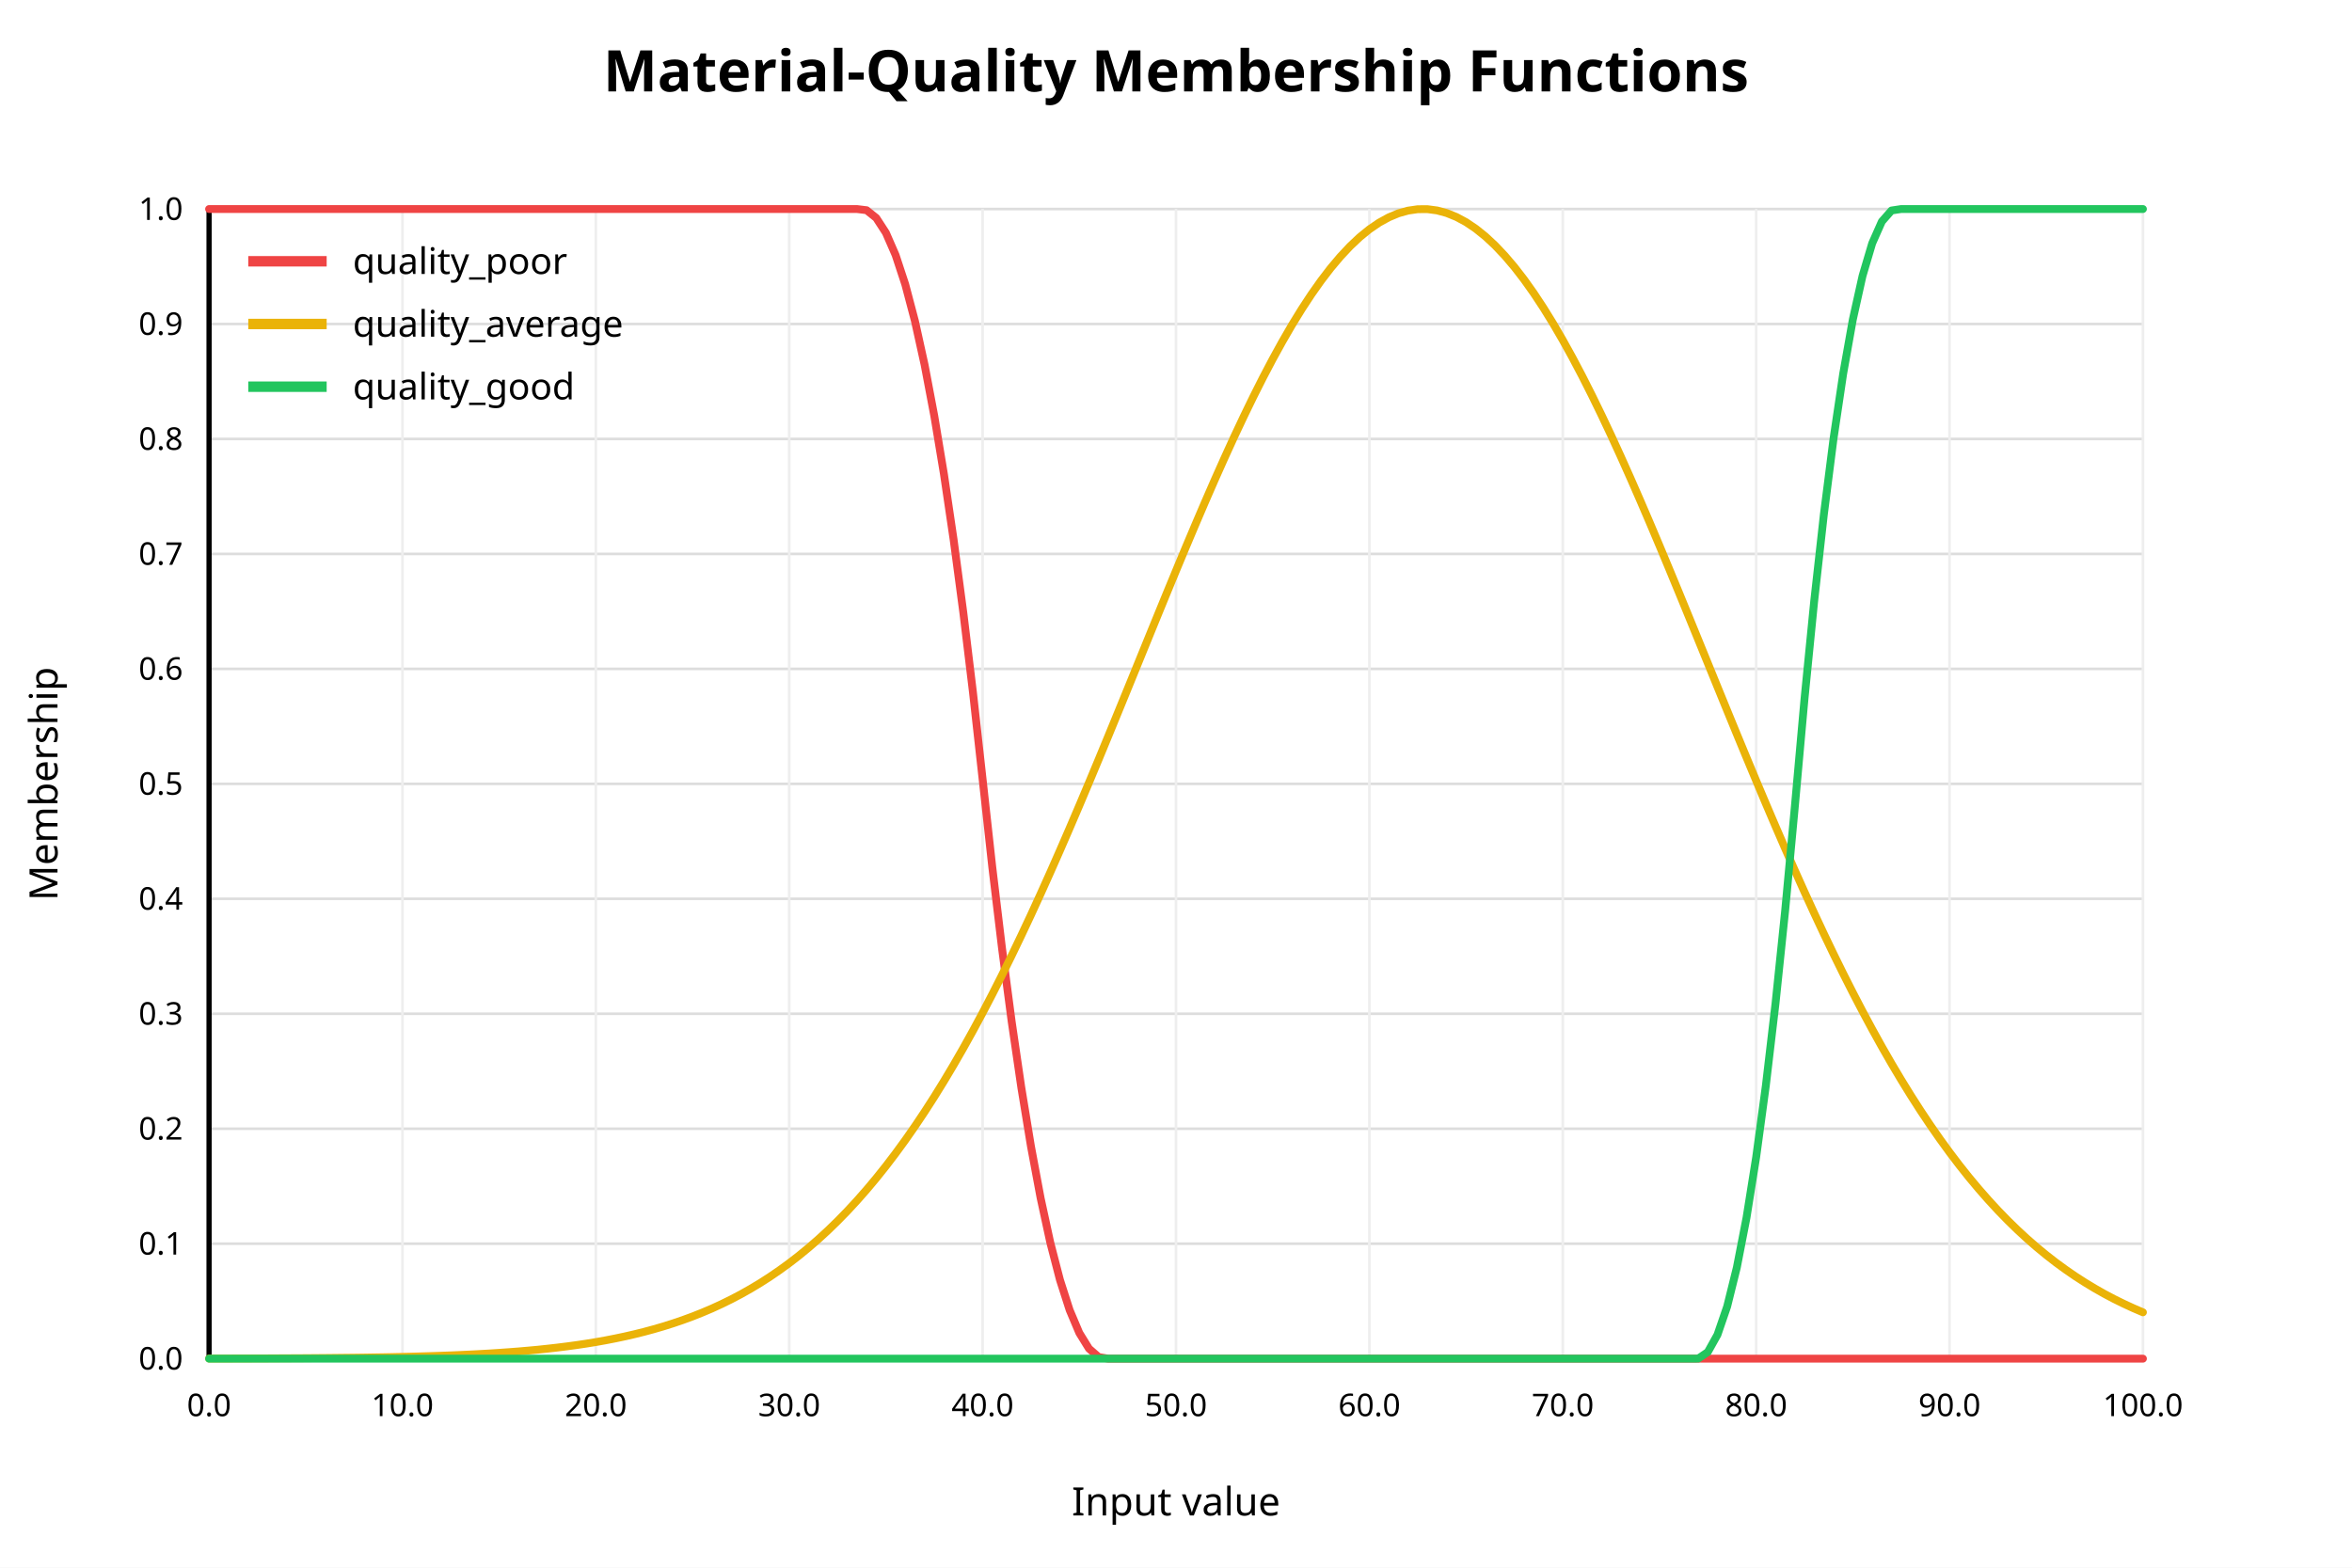
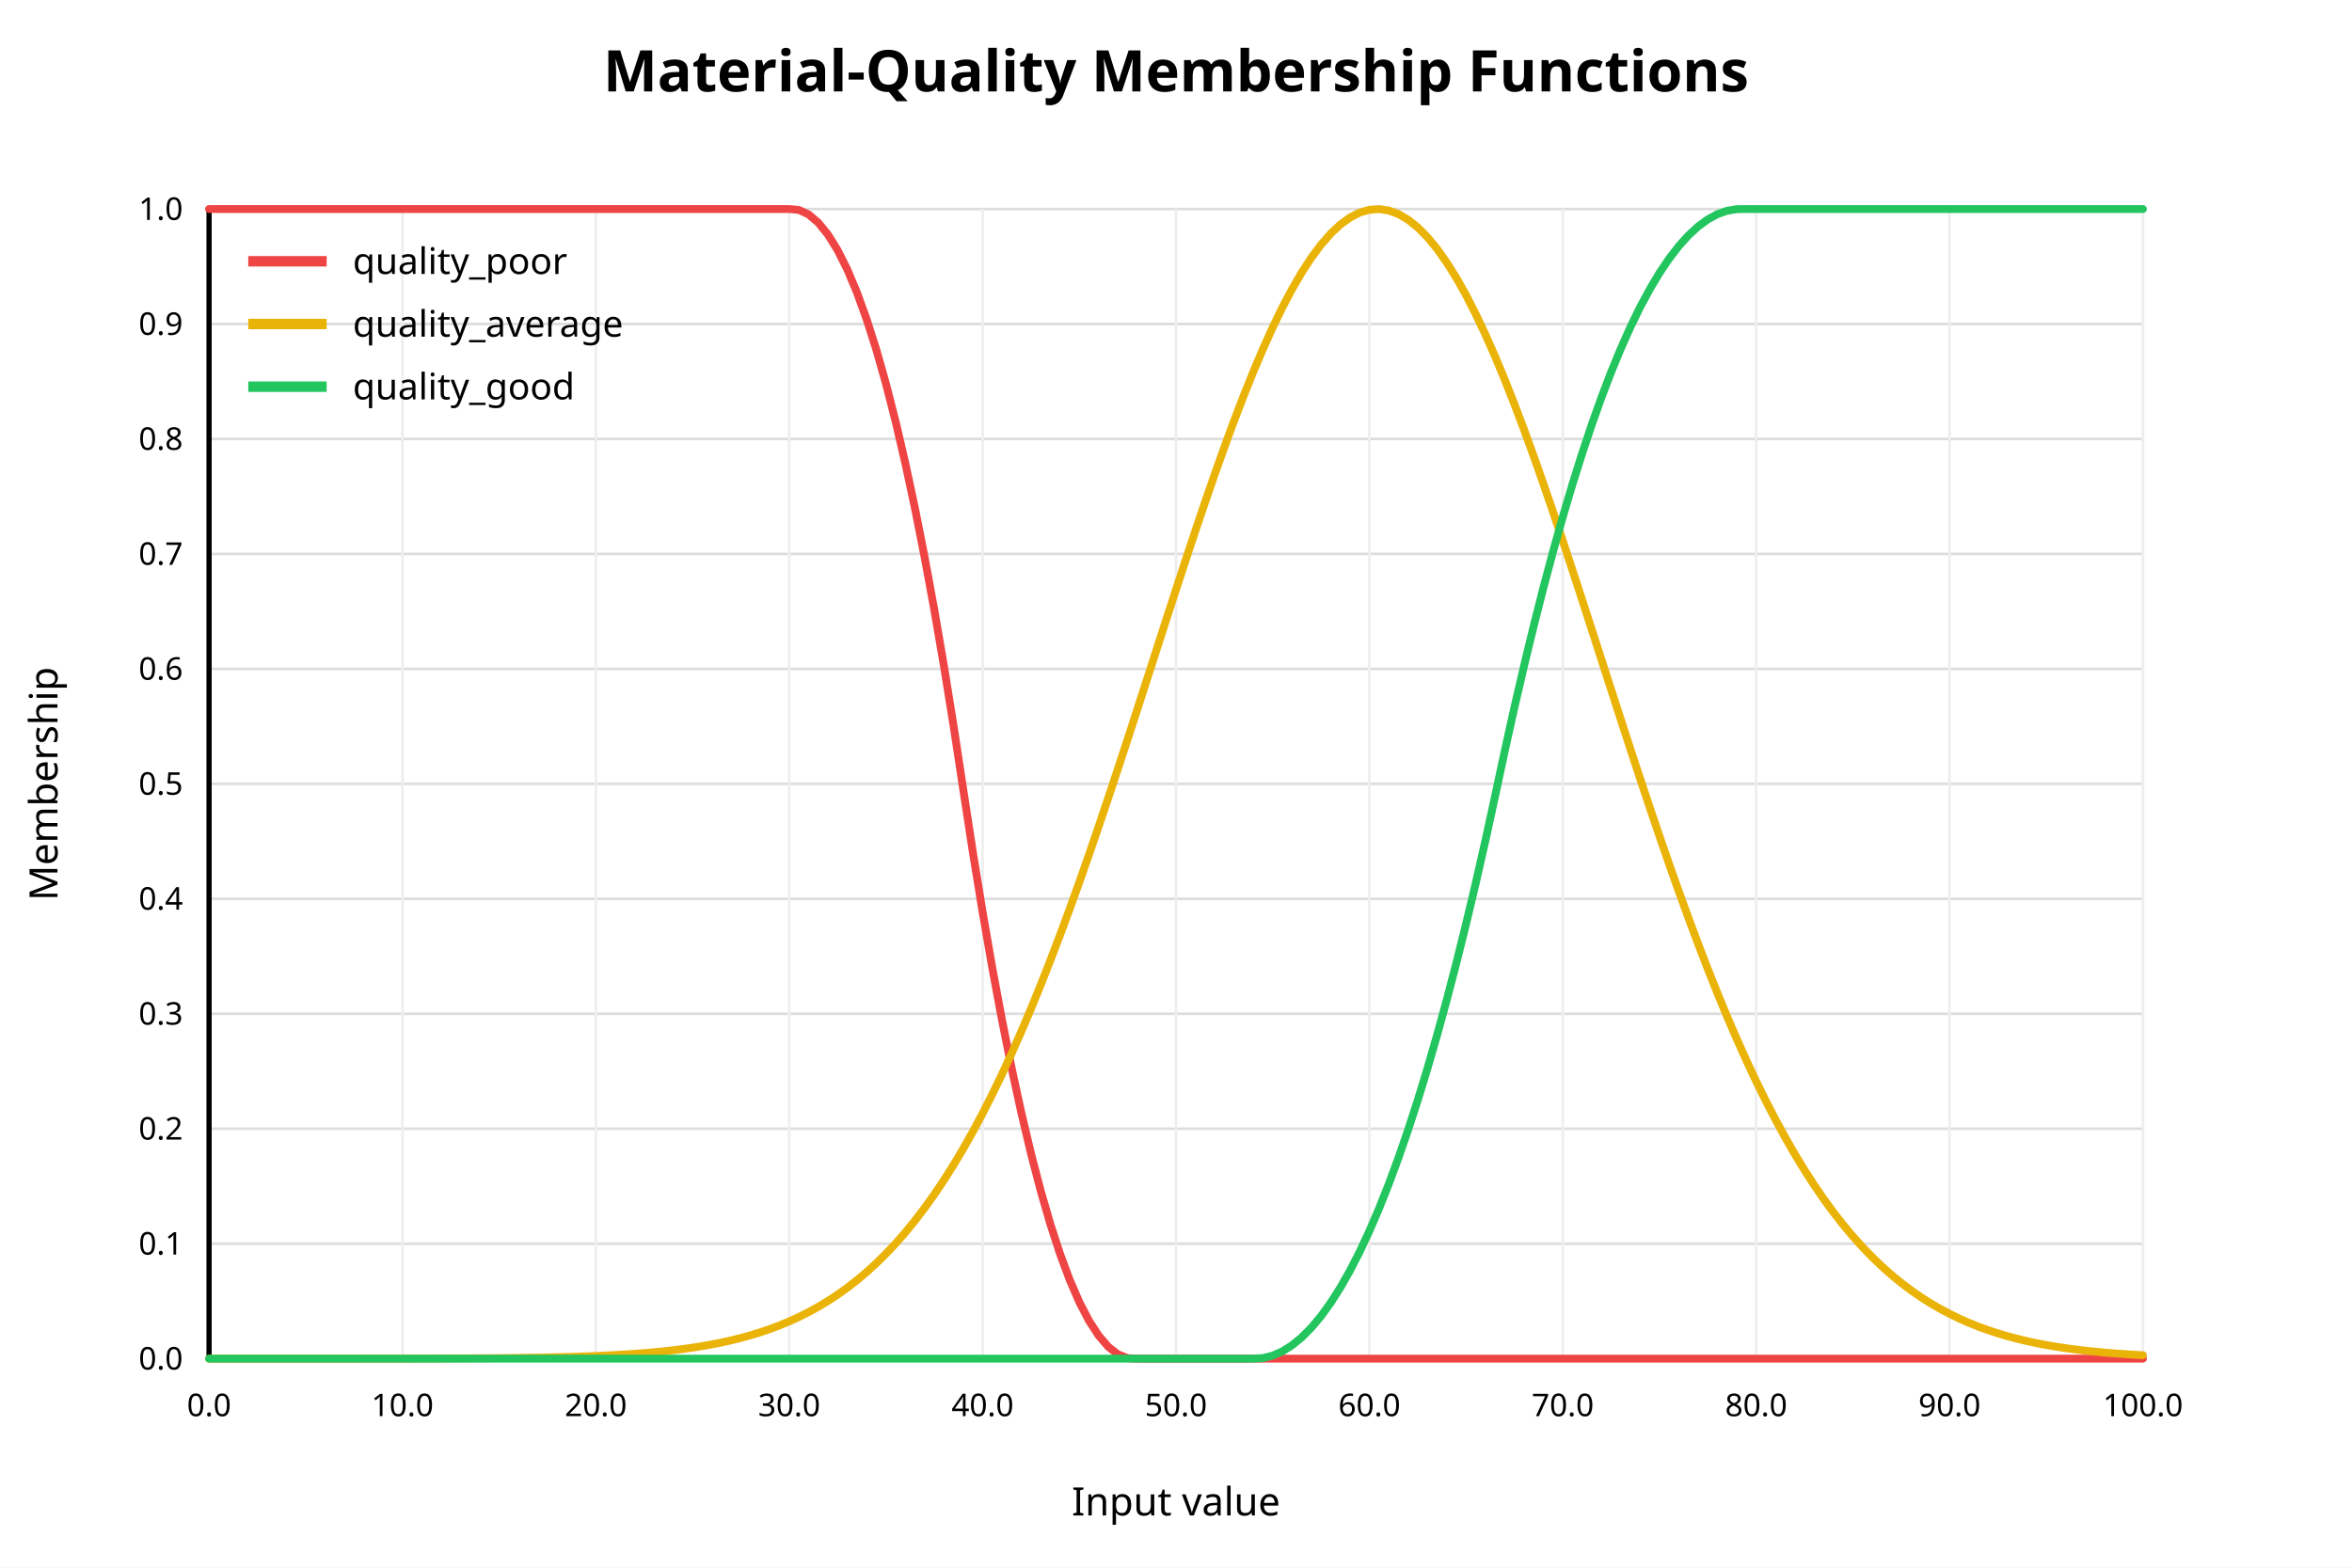
<svg xmlns="http://www.w3.org/2000/svg" width="900" height="600" viewBox="0 0 900 600">
  <rect x="0" y="0" width="900" height="600" fill="white" />
  <text x="450" y="35" text-anchor="middle" font-family="sans-serif" font-size="22" font-weight="bold" fill="black">Material-Quality Membership Functions</text>
  <line x1="80" y1="520.00" x2="820" y2="520.00" stroke="#dddddd" stroke-width="1" />
  <text x="70" y="520.00" text-anchor="end" dominant-baseline="middle" font-family="sans-serif" font-size="12" fill="black">0.0</text>
  <line x1="80" y1="476.00" x2="820" y2="476.00" stroke="#dddddd" stroke-width="1" />
  <text x="70" y="476.00" text-anchor="end" dominant-baseline="middle" font-family="sans-serif" font-size="12" fill="black">0.1</text>
  <line x1="80" y1="432.00" x2="820" y2="432.00" stroke="#dddddd" stroke-width="1" />
  <text x="70" y="432.00" text-anchor="end" dominant-baseline="middle" font-family="sans-serif" font-size="12" fill="black">0.2</text>
  <line x1="80" y1="388.00" x2="820" y2="388.00" stroke="#dddddd" stroke-width="1" />
  <text x="70" y="388.00" text-anchor="end" dominant-baseline="middle" font-family="sans-serif" font-size="12" fill="black">0.3</text>
  <line x1="80" y1="344.00" x2="820" y2="344.00" stroke="#dddddd" stroke-width="1" />
  <text x="70" y="344.00" text-anchor="end" dominant-baseline="middle" font-family="sans-serif" font-size="12" fill="black">0.4</text>
  <line x1="80" y1="300.00" x2="820" y2="300.00" stroke="#dddddd" stroke-width="1" />
  <text x="70" y="300.00" text-anchor="end" dominant-baseline="middle" font-family="sans-serif" font-size="12" fill="black">0.5</text>
  <line x1="80" y1="256.00" x2="820" y2="256.00" stroke="#dddddd" stroke-width="1" />
  <text x="70" y="256.00" text-anchor="end" dominant-baseline="middle" font-family="sans-serif" font-size="12" fill="black">0.6</text>
  <line x1="80" y1="212.00" x2="820" y2="212.00" stroke="#dddddd" stroke-width="1" />
  <text x="70" y="212.00" text-anchor="end" dominant-baseline="middle" font-family="sans-serif" font-size="12" fill="black">0.7</text>
  <line x1="80" y1="168.00" x2="820" y2="168.00" stroke="#dddddd" stroke-width="1" />
  <text x="70" y="168.00" text-anchor="end" dominant-baseline="middle" font-family="sans-serif" font-size="12" fill="black">0.8</text>
  <line x1="80" y1="124.00" x2="820" y2="124.00" stroke="#dddddd" stroke-width="1" />
  <text x="70" y="124.00" text-anchor="end" dominant-baseline="middle" font-family="sans-serif" font-size="12" fill="black">0.9</text>
  <line x1="80" y1="80.00" x2="820" y2="80.00" stroke="#dddddd" stroke-width="1" />
  <text x="70" y="80.00" text-anchor="end" dominant-baseline="middle" font-family="sans-serif" font-size="12" fill="black">1.0</text>
  <line x1="80.00" y1="80" x2="80.00" y2="520" stroke="#eeeeee" stroke-width="1" />
  <text x="80.00" y="542" text-anchor="middle" font-family="sans-serif" font-size="12" fill="black">0.0</text>
  <line x1="154.00" y1="80" x2="154.00" y2="520" stroke="#eeeeee" stroke-width="1" />
  <text x="154.00" y="542" text-anchor="middle" font-family="sans-serif" font-size="12" fill="black">10.0</text>
  <line x1="228.00" y1="80" x2="228.00" y2="520" stroke="#eeeeee" stroke-width="1" />
  <text x="228.00" y="542" text-anchor="middle" font-family="sans-serif" font-size="12" fill="black">20.0</text>
  <line x1="302.00" y1="80" x2="302.00" y2="520" stroke="#eeeeee" stroke-width="1" />
  <text x="302.00" y="542" text-anchor="middle" font-family="sans-serif" font-size="12" fill="black">30.0</text>
  <line x1="376.00" y1="80" x2="376.00" y2="520" stroke="#eeeeee" stroke-width="1" />
  <text x="376.00" y="542" text-anchor="middle" font-family="sans-serif" font-size="12" fill="black">40.0</text>
  <line x1="450.00" y1="80" x2="450.00" y2="520" stroke="#eeeeee" stroke-width="1" />
  <text x="450.00" y="542" text-anchor="middle" font-family="sans-serif" font-size="12" fill="black">50.0</text>
  <line x1="524.00" y1="80" x2="524.00" y2="520" stroke="#eeeeee" stroke-width="1" />
  <text x="524.00" y="542" text-anchor="middle" font-family="sans-serif" font-size="12" fill="black">60.0</text>
  <line x1="598.00" y1="80" x2="598.00" y2="520" stroke="#eeeeee" stroke-width="1" />
  <text x="598.00" y="542" text-anchor="middle" font-family="sans-serif" font-size="12" fill="black">70.0</text>
  <line x1="672.00" y1="80" x2="672.00" y2="520" stroke="#eeeeee" stroke-width="1" />
  <text x="672.00" y="542" text-anchor="middle" font-family="sans-serif" font-size="12" fill="black">80.0</text>
  <line x1="746.00" y1="80" x2="746.00" y2="520" stroke="#eeeeee" stroke-width="1" />
  <text x="746.00" y="542" text-anchor="middle" font-family="sans-serif" font-size="12" fill="black">90.0</text>
  <line x1="820.00" y1="80" x2="820.00" y2="520" stroke="#eeeeee" stroke-width="1" />
  <text x="820.00" y="542" text-anchor="middle" font-family="sans-serif" font-size="12" fill="black">100.0</text>
  <line x1="80" y1="520" x2="820" y2="520" stroke="black" stroke-width="2" />
  <line x1="80" y1="80" x2="80" y2="520" stroke="black" stroke-width="2" />
  <text x="450" y="580" text-anchor="middle" font-family="sans-serif" font-size="15" fill="black">Input value</text>
  <text x="22" y="300" text-anchor="middle" font-family="sans-serif" font-size="15" fill="black" transform="rotate(-90 22 300)">Membership</text>
-   <polyline fill="none" stroke="#ef4444" stroke-width="3" stroke-linejoin="round" stroke-linecap="round" points="80.00,80.00 83.70,80.00 87.40,80.00 91.10,80.00 94.80,80.00 98.50,80.00 102.20,80.00 105.90,80.00 109.60,80.00 113.30,80.00 117.00,80.00 120.70,80.00 124.40,80.00 128.10,80.00 131.80,80.00 135.50,80.00 139.20,80.00 142.90,80.00 146.60,80.00 150.30,80.00 154.00,80.00 157.70,80.00 161.40,80.00 165.10,80.00 168.80,80.00 172.50,80.00 176.20,80.00 179.90,80.00 183.60,80.00 187.30,80.00 191.00,80.00 194.70,80.00 198.40,80.00 202.10,80.00 205.80,80.00 209.50,80.00 213.20,80.00 216.90,80.00 220.60,80.00 224.30,80.00 228.00,80.00 231.70,80.00 235.40,80.00 239.10,80.00 242.80,80.00 246.50,80.00 250.20,80.00 253.90,80.00 257.60,80.00 261.30,80.00 265.00,80.00 268.70,80.00 272.40,80.00 276.10,80.00 279.80,80.00 283.50,80.00 287.20,80.00 290.90,80.00 294.60,80.00 298.30,80.00 302.00,80.00 305.70,80.00 309.40,80.00 313.10,80.00 316.80,80.00 320.50,80.00 324.20,80.00 327.90,80.00 331.60,80.45 335.30,83.41 339.00,89.12 342.70,97.61 346.40,108.85 350.10,122.86 353.80,139.63 357.50,159.16 361.20,181.46 364.90,206.51 368.60,234.34 372.30,264.92 376.00,298.27 379.70,331.88 383.40,362.74 387.10,390.84 390.80,416.17 394.50,438.74 398.20,458.55 401.90,475.59 405.60,489.88 409.30,501.40 413.00,510.15 416.70,516.15 420.40,519.38 424.10,520.00 427.80,520.00 431.50,520.00 435.20,520.00 438.90,520.00 442.60,520.00 446.30,520.00 450.00,520.00 453.70,520.00 457.40,520.00 461.10,520.00 464.80,520.00 468.50,520.00 472.20,520.00 475.90,520.00 479.60,520.00 483.30,520.00 487.00,520.00 490.70,520.00 494.40,520.00 498.10,520.00 501.80,520.00 505.50,520.00 509.20,520.00 512.90,520.00 516.60,520.00 520.30,520.00 524.00,520.00 527.70,520.00 531.40,520.00 535.10,520.00 538.80,520.00 542.50,520.00 546.20,520.00 549.90,520.00 553.60,520.00 557.30,520.00 561.00,520.00 564.70,520.00 568.40,520.00 572.10,520.00 575.80,520.00 579.50,520.00 583.20,520.00 586.90,520.00 590.60,520.00 594.30,520.00 598.00,520.00 601.70,520.00 605.40,520.00 609.10,520.00 612.80,520.00 616.50,520.00 620.20,520.00 623.90,520.00 627.60,520.00 631.30,520.00 635.00,520.00 638.70,520.00 642.40,520.00 646.10,520.00 649.80,520.00 653.50,520.00 657.20,520.00 660.90,520.00 664.60,520.00 668.30,520.00 672.00,520.00 675.70,520.00 679.40,520.00 683.10,520.00 686.80,520.00 690.50,520.00 694.20,520.00 697.90,520.00 701.60,520.00 705.30,520.00 709.00,520.00 712.70,520.00 716.40,520.00 720.10,520.00 723.80,520.00 727.50,520.00 731.20,520.00 734.90,520.00 738.60,520.00 742.30,520.00 746.00,520.00 749.70,520.00 753.40,520.00 757.10,520.00 760.80,520.00 764.50,520.00 768.20,520.00 771.90,520.00 775.60,520.00 779.30,520.00 783.00,520.00 786.70,520.00 790.40,520.00 794.10,520.00 797.80,520.00 801.50,520.00 805.20,520.00 808.90,520.00 812.60,520.00 816.30,520.00 820.00,520.00" />
+   <polyline fill="none" stroke="#ef4444" stroke-width="3" stroke-linejoin="round" stroke-linecap="round" points="80.00,80.00 83.70,80.00 87.40,80.00 91.10,80.00 94.80,80.00 98.50,80.00 102.20,80.00 105.90,80.00 109.60,80.00 113.30,80.00 117.00,80.00 120.70,80.00 124.40,80.00 128.10,80.00 131.80,80.00 135.50,80.00 139.20,80.00 142.90,80.00 146.60,80.00 150.30,80.00 154.00,80.00 157.70,80.00 161.40,80.00 165.10,80.00 168.80,80.00 172.50,80.00 176.20,80.00 179.90,80.00 183.60,80.00 187.30,80.00 191.00,80.00 194.70,80.00 198.40,80.00 202.10,80.00 205.80,80.00 209.50,80.00 213.20,80.00 216.90,80.00 220.60,80.00 224.30,80.00 228.00,80.00 231.70,80.00 235.40,80.00 239.10,80.00 242.80,80.00 246.50,80.00 250.20,80.00 253.90,80.00 257.60,80.00 261.30,80.00 265.00,80.00 268.70,80.00 272.40,80.00 276.10,80.00 279.80,80.00 283.50,80.00 287.20,80.00 290.90,80.00 294.60,80.00 298.30,80.00 302.00,80.00 305.70,80.36 309.40,82.07 313.10,85.21 316.80,89.76 320.50,95.72 324.20,103.11 327.90,111.91 331.60,122.13 335.30,133.76 339.00,146.82 342.70,161.29 346.40,177.18 350.10,194.48 353.80,213.20 357.50,233.34 361.20,254.90 364.90,277.87 368.60,302.25 372.30,326.39 376.00,349.10 379.70,370.40 383.40,390.29 387.10,408.75 390.80,425.80 394.50,441.43 398.20,455.65 401.90,468.44 405.60,479.82 409.30,489.79 413.00,498.33 416.70,505.46 420.40,511.17 424.10,515.47 427.80,518.34 431.50,519.80 435.20,520.00 438.90,520.00 442.60,520.00 446.30,520.00 450.00,520.00 453.70,520.00 457.40,520.00 461.10,520.00 464.80,520.00 468.50,520.00 472.20,520.00 475.90,520.00 479.60,520.00 483.30,520.00 487.00,520.00 490.70,520.00 494.40,520.00 498.10,520.00 501.80,520.00 505.50,520.00 509.20,520.00 512.90,520.00 516.60,520.00 520.30,520.00 524.00,520.00 527.70,520.00 531.40,520.00 535.10,520.00 538.80,520.00 542.50,520.00 546.20,520.00 549.90,520.00 553.60,520.00 557.30,520.00 561.00,520.00 564.70,520.00 568.40,520.00 572.10,520.00 575.80,520.00 579.50,520.00 583.20,520.00 586.90,520.00 590.60,520.00 594.30,520.00 598.00,520.00 601.70,520.00 605.40,520.00 609.10,520.00 612.80,520.00 616.50,520.00 620.20,520.00 623.90,520.00 627.60,520.00 631.30,520.00 635.00,520.00 638.70,520.00 642.40,520.00 646.10,520.00 649.80,520.00 653.50,520.00 657.20,520.00 660.90,520.00 664.60,520.00 668.30,520.00 672.00,520.00 675.70,520.00 679.40,520.00 683.10,520.00 686.80,520.00 690.50,520.00 694.20,520.00 697.90,520.00 701.60,520.00 705.30,520.00 709.00,520.00 712.70,520.00 716.40,520.00 720.10,520.00 723.80,520.00 727.50,520.00 731.20,520.00 734.90,520.00 738.60,520.00 742.30,520.00 746.00,520.00 749.70,520.00 753.40,520.00 757.10,520.00 760.80,520.00 764.50,520.00 768.20,520.00 771.90,520.00 775.60,520.00 779.30,520.00 783.00,520.00 786.70,520.00 790.40,520.00 794.10,520.00 797.80,520.00 801.50,520.00 805.20,520.00 808.90,520.00 812.60,520.00 816.30,520.00 820.00,520.00" />
  <line x1="95" y1="100" x2="125" y2="100" stroke="#ef4444" stroke-width="4" />
  <text x="135" y="100" dominant-baseline="middle" font-family="sans-serif" font-size="14" fill="black">quality_poor</text>
-   <polyline fill="none" stroke="#eab308" stroke-width="3" stroke-linejoin="round" stroke-linecap="round" points="80.00,519.95 83.70,519.94 87.40,519.94 91.10,519.93 94.80,519.92 98.50,519.90 102.20,519.89 105.90,519.87 109.60,519.85 113.30,519.83 117.00,519.81 120.70,519.78 124.40,519.75 128.10,519.71 131.80,519.67 135.50,519.63 139.20,519.58 142.90,519.52 146.60,519.46 150.30,519.39 154.00,519.31 157.70,519.22 161.40,519.11 165.10,519.00 168.80,518.88 172.50,518.74 176.20,518.58 179.90,518.41 183.60,518.22 187.30,518.01 191.00,517.77 194.70,517.51 198.40,517.23 202.10,516.91 205.80,516.57 209.50,516.18 213.20,515.76 216.90,515.30 220.60,514.80 224.30,514.25 228.00,513.65 231.70,512.99 235.40,512.27 239.10,511.49 242.80,510.64 246.50,509.72 250.20,508.72 253.90,507.64 257.60,506.47 261.30,505.21 265.00,503.85 268.70,502.38 272.40,500.81 276.10,499.11 279.80,497.29 283.50,495.35 287.20,493.26 290.90,491.04 294.60,488.66 298.30,486.13 302.00,483.44 305.70,480.58 309.40,477.54 313.10,474.33 316.80,470.93 320.50,467.33 324.20,463.54 327.90,459.54 331.60,455.34 335.30,450.92 339.00,446.29 342.70,441.43 346.40,436.36 350.10,431.06 353.80,425.53 357.50,419.78 361.20,413.80 364.90,407.59 368.60,401.16 372.30,394.50 376.00,387.63 379.70,380.54 383.40,373.24 387.10,365.74 390.80,358.04 394.50,350.16 398.20,342.09 401.90,333.86 405.60,325.48 409.30,316.95 413.00,308.30 416.70,299.53 420.40,290.66 424.10,281.71 427.80,272.70 431.50,263.65 435.20,254.57 438.90,245.49 442.60,236.43 446.30,227.41 450.00,218.45 453.70,209.57 457.40,200.81 461.10,192.17 464.80,183.69 468.50,175.40 472.20,167.30 475.90,159.44 479.60,151.82 483.30,144.48 487.00,137.44 490.70,130.72 494.40,124.33 498.10,118.31 501.80,112.67 505.50,107.43 509.20,102.60 512.90,98.21 516.60,94.26 520.30,90.77 524.00,87.76 527.70,85.23 531.40,83.19 535.10,81.64 538.80,80.61 542.50,80.07 546.20,80.05 549.90,80.54 553.60,81.54 557.30,83.04 561.00,85.03 564.70,87.53 568.40,90.50 572.10,93.95 575.80,97.86 579.50,102.21 583.20,107.00 586.90,112.21 590.60,117.82 594.30,123.81 598.00,130.17 601.70,136.86 605.40,143.88 609.10,151.20 612.80,158.79 616.50,166.63 620.20,174.71 623.90,182.99 627.60,191.45 631.30,200.07 635.00,208.83 638.70,217.70 642.40,226.65 646.10,235.67 649.80,244.73 653.50,253.81 657.20,262.89 660.90,271.94 664.60,280.96 668.30,289.91 672.00,298.78 675.70,307.56 679.40,316.23 683.10,324.77 686.80,333.16 690.50,341.41 694.20,349.48 697.90,357.38 701.60,365.10 705.30,372.62 709.00,379.93 712.70,387.04 716.40,393.93 720.10,400.61 723.80,407.06 727.50,413.28 731.20,419.28 734.90,425.06 738.60,430.60 742.30,435.92 746.00,441.01 749.70,445.89 753.40,450.54 757.10,454.97 760.80,459.19 764.50,463.21 768.20,467.02 771.90,470.63 775.60,474.05 779.30,477.28 783.00,480.33 786.70,483.21 790.40,485.91 794.10,488.46 797.80,490.84 801.50,493.08 805.20,495.18 808.90,497.14 812.60,498.96 816.30,500.67 820.00,502.26" />
+   <polyline fill="none" stroke="#eab308" stroke-width="3" stroke-linejoin="round" stroke-linecap="round" points="80.00,520.00 83.70,520.00 87.40,520.00 91.10,520.00 94.80,520.00 98.50,520.00 102.20,520.00 105.90,520.00 109.60,520.00 113.30,520.00 117.00,519.99 120.70,519.99 124.40,519.99 128.10,519.99 131.80,519.99 135.50,519.99 139.20,519.98 142.90,519.98 146.60,519.98 150.30,519.97 154.00,519.96 157.70,519.96 161.40,519.95 165.10,519.94 168.80,519.93 172.50,519.91 176.20,519.89 179.90,519.87 183.60,519.85 187.30,519.82 191.00,519.79 194.70,519.75 198.40,519.71 202.10,519.65 205.80,519.59 209.50,519.52 213.20,519.44 216.90,519.35 220.60,519.24 224.30,519.11 228.00,518.97 231.70,518.80 235.40,518.61 239.10,518.39 242.80,518.15 246.50,517.87 250.20,517.55 253.90,517.18 257.60,516.77 261.30,516.31 265.00,515.79 268.70,515.20 272.40,514.54 276.10,513.81 279.80,512.98 283.50,512.07 287.20,511.05 290.90,509.91 294.60,508.66 298.30,507.27 302.00,505.73 305.70,504.05 309.40,502.19 313.10,500.16 316.80,497.93 320.50,495.51 324.20,492.86 327.90,489.99 331.60,486.87 335.30,483.49 339.00,479.85 342.70,475.93 346.40,471.71 350.10,467.18 353.80,462.34 357.50,457.17 361.20,451.66 364.90,445.81 368.60,439.61 372.30,433.05 376.00,426.13 379.70,418.84 383.40,411.19 387.10,403.18 390.80,394.81 394.50,386.09 398.20,377.03 401.90,367.64 405.60,357.93 409.30,347.92 413.00,337.64 416.70,327.09 420.40,316.32 424.10,305.34 427.80,294.18 431.50,282.89 435.20,271.49 438.90,260.03 442.60,248.54 446.30,237.07 450.00,225.67 453.70,214.36 457.40,203.22 461.10,192.27 464.80,181.57 468.50,171.17 472.20,161.12 475.90,151.46 479.60,142.25 483.30,133.51 487.00,125.31 490.70,117.68 494.40,110.67 498.10,104.30 501.80,98.61 505.50,93.64 509.20,89.41 512.90,85.94 516.60,83.25 520.30,81.36 524.00,80.28 527.70,80.01 531.40,80.56 535.10,81.92 538.80,84.08 542.50,87.03 546.20,90.77 549.90,95.25 553.60,100.47 557.30,106.39 561.00,112.99 564.70,120.22 568.40,128.04 572.10,136.43 575.80,145.33 579.50,154.71 583.20,164.50 586.90,174.68 590.60,185.19 594.30,195.97 598.00,206.99 601.70,218.20 605.40,229.54 609.10,240.98 612.80,252.46 616.50,263.94 620.20,275.38 623.90,286.75 627.60,298.00 631.30,309.10 635.00,320.01 638.70,330.71 642.40,341.17 646.10,351.36 649.80,361.27 653.50,370.87 657.20,380.16 660.90,389.10 664.60,397.70 668.30,405.95 672.00,413.84 675.70,421.36 679.40,428.52 683.10,435.32 686.80,441.76 690.50,447.84 694.20,453.58 697.90,458.97 701.60,464.03 705.30,468.76 709.00,473.18 712.70,477.30 716.40,481.12 720.10,484.67 723.80,487.96 727.50,490.99 731.20,493.79 734.90,496.36 738.60,498.71 742.30,500.87 746.00,502.84 749.70,504.64 753.40,506.27 757.10,507.76 760.80,509.10 764.50,510.31 768.20,511.41 771.90,512.39 775.60,513.28 779.30,514.07 783.00,514.78 786.70,515.41 790.40,515.97 794.10,516.47 797.80,516.92 801.50,517.31 805.20,517.66 808.90,517.97 812.60,518.23 816.30,518.47 820.00,518.68" />
  <line x1="95" y1="124" x2="125" y2="124" stroke="#eab308" stroke-width="4" />
  <text x="135" y="124" dominant-baseline="middle" font-family="sans-serif" font-size="14" fill="black">quality_average</text>
-   <polyline fill="none" stroke="#22c55e" stroke-width="3" stroke-linejoin="round" stroke-linecap="round" points="80.00,520.00 83.70,520.00 87.40,520.00 91.10,520.00 94.80,520.00 98.50,520.00 102.20,520.00 105.90,520.00 109.60,520.00 113.30,520.00 117.00,520.00 120.70,520.00 124.40,520.00 128.10,520.00 131.80,520.00 135.50,520.00 139.20,520.00 142.90,520.00 146.60,520.00 150.30,520.00 154.00,520.00 157.70,520.00 161.40,520.00 165.10,520.00 168.80,520.00 172.50,520.00 176.20,520.00 179.90,520.00 183.60,520.00 187.30,520.00 191.00,520.00 194.70,520.00 198.40,520.00 202.10,520.00 205.80,520.00 209.50,520.00 213.20,520.00 216.90,520.00 220.60,520.00 224.30,520.00 228.00,520.00 231.70,520.00 235.40,520.00 239.10,520.00 242.80,520.00 246.50,520.00 250.20,520.00 253.90,520.00 257.60,520.00 261.30,520.00 265.00,520.00 268.70,520.00 272.40,520.00 276.10,520.00 279.80,520.00 283.50,520.00 287.20,520.00 290.90,520.00 294.60,520.00 298.30,520.00 302.00,520.00 305.70,520.00 309.40,520.00 313.10,520.00 316.80,520.00 320.50,520.00 324.20,520.00 327.90,520.00 331.60,520.00 335.30,520.00 339.00,520.00 342.70,520.00 346.40,520.00 350.10,520.00 353.80,520.00 357.50,520.00 361.20,520.00 364.90,520.00 368.60,520.00 372.30,520.00 376.00,520.00 379.70,520.00 383.40,520.00 387.10,520.00 390.80,520.00 394.50,520.00 398.20,520.00 401.90,520.00 405.60,520.00 409.30,520.00 413.00,520.00 416.70,520.00 420.40,520.00 424.10,520.00 427.80,520.00 431.50,520.00 435.20,520.00 438.90,520.00 442.60,520.00 446.30,520.00 450.00,520.00 453.70,520.00 457.40,520.00 461.10,520.00 464.80,520.00 468.50,520.00 472.20,520.00 475.90,520.00 479.60,520.00 483.30,520.00 487.00,520.00 490.70,520.00 494.40,520.00 498.10,520.00 501.80,520.00 505.50,520.00 509.20,520.00 512.90,520.00 516.60,520.00 520.30,520.00 524.00,520.00 527.70,520.00 531.40,520.00 535.10,520.00 538.80,520.00 542.50,520.00 546.20,520.00 549.90,520.00 553.60,520.00 557.30,520.00 561.00,520.00 564.70,520.00 568.40,520.00 572.10,520.00 575.80,520.00 579.50,520.00 583.20,520.00 586.90,520.00 590.60,520.00 594.30,520.00 598.00,520.00 601.70,520.00 605.40,520.00 609.10,520.00 612.80,520.00 616.50,520.00 620.20,520.00 623.90,520.00 627.60,520.00 631.30,520.00 635.00,520.00 638.70,520.00 642.40,520.00 646.10,520.00 649.80,519.98 653.50,517.47 657.20,510.83 660.90,500.05 664.60,485.14 668.30,466.08 672.00,442.89 675.70,415.55 679.40,384.08 683.10,348.48 686.80,308.73 690.50,267.45 694.20,230.13 697.90,196.95 701.60,167.91 705.30,143.01 709.00,122.24 712.70,105.61 716.40,93.12 720.10,84.77 723.80,80.56 727.50,80.00 731.20,80.00 734.90,80.00 738.60,80.00 742.30,80.00 746.00,80.00 749.70,80.00 753.40,80.00 757.10,80.00 760.80,80.00 764.50,80.00 768.20,80.00 771.90,80.00 775.60,80.00 779.30,80.00 783.00,80.00 786.70,80.00 790.40,80.00 794.10,80.00 797.80,80.00 801.50,80.00 805.20,80.00 808.90,80.00 812.60,80.00 816.30,80.00 820.00,80.00" />
+   <polyline fill="none" stroke="#22c55e" stroke-width="3" stroke-linejoin="round" stroke-linecap="round" points="80.00,520.00 83.70,520.00 87.40,520.00 91.10,520.00 94.80,520.00 98.50,520.00 102.20,520.00 105.90,520.00 109.60,520.00 113.30,520.00 117.00,520.00 120.70,520.00 124.40,520.00 128.10,520.00 131.80,520.00 135.50,520.00 139.20,520.00 142.90,520.00 146.60,520.00 150.30,520.00 154.00,520.00 157.70,520.00 161.40,520.00 165.10,520.00 168.80,520.00 172.50,520.00 176.20,520.00 179.90,520.00 183.60,520.00 187.30,520.00 191.00,520.00 194.70,520.00 198.40,520.00 202.10,520.00 205.80,520.00 209.50,520.00 213.20,520.00 216.90,520.00 220.60,520.00 224.30,520.00 228.00,520.00 231.70,520.00 235.40,520.00 239.10,520.00 242.80,520.00 246.50,520.00 250.20,520.00 253.90,520.00 257.60,520.00 261.30,520.00 265.00,520.00 268.70,520.00 272.40,520.00 276.10,520.00 279.80,520.00 283.50,520.00 287.20,520.00 290.90,520.00 294.60,520.00 298.30,520.00 302.00,520.00 305.70,520.00 309.40,520.00 313.10,520.00 316.80,520.00 320.50,520.00 324.20,520.00 327.90,520.00 331.60,520.00 335.30,520.00 339.00,520.00 342.70,520.00 346.40,520.00 350.10,520.00 353.80,520.00 357.50,520.00 361.20,520.00 364.90,520.00 368.60,520.00 372.30,520.00 376.00,520.00 379.70,520.00 383.40,520.00 387.10,520.00 390.80,520.00 394.50,520.00 398.20,520.00 401.90,520.00 405.60,520.00 409.30,520.00 413.00,520.00 416.70,520.00 420.40,520.00 424.10,520.00 427.80,520.00 431.50,520.00 435.20,520.00 438.90,520.00 442.60,520.00 446.30,520.00 450.00,520.00 453.70,520.00 457.40,520.00 461.10,520.00 464.80,520.00 468.50,520.00 472.20,520.00 475.90,520.00 479.60,520.00 483.30,519.76 487.00,518.83 490.70,517.20 494.40,514.88 498.10,511.85 501.80,508.13 505.50,503.71 509.20,498.59 512.90,492.78 516.60,486.26 520.30,479.05 524.00,471.13 527.70,462.52 531.40,453.21 535.10,443.21 538.80,432.50 542.50,421.10 546.20,408.99 549.90,396.19 553.60,382.69 557.30,368.50 561.00,353.60 564.70,338.01 568.40,321.71 572.10,304.72 575.80,287.41 579.50,270.73 583.20,254.76 586.90,239.49 590.60,224.91 594.30,211.03 598.00,197.85 601.70,185.37 605.40,173.59 609.10,162.51 612.80,152.12 616.50,142.43 620.20,133.45 623.90,125.15 627.60,117.56 631.30,110.67 635.00,104.47 638.70,98.98 642.40,94.18 646.10,90.08 649.80,86.67 653.50,83.97 657.20,81.96 660.90,80.66 664.60,80.05 668.30,80.00 672.00,80.00 675.70,80.00 679.40,80.00 683.10,80.00 686.80,80.00 690.50,80.00 694.20,80.00 697.90,80.00 701.60,80.00 705.30,80.00 709.00,80.00 712.70,80.00 716.40,80.00 720.10,80.00 723.80,80.00 727.50,80.00 731.20,80.00 734.90,80.00 738.60,80.00 742.30,80.00 746.00,80.00 749.70,80.00 753.40,80.00 757.10,80.00 760.80,80.00 764.50,80.00 768.20,80.00 771.90,80.00 775.60,80.00 779.30,80.00 783.00,80.00 786.70,80.00 790.40,80.00 794.10,80.00 797.80,80.00 801.50,80.00 805.20,80.00 808.90,80.00 812.60,80.00 816.30,80.00 820.00,80.00" />
  <line x1="95" y1="148" x2="125" y2="148" stroke="#22c55e" stroke-width="4" />
  <text x="135" y="148" dominant-baseline="middle" font-family="sans-serif" font-size="14" fill="black">quality_good</text>
</svg>
